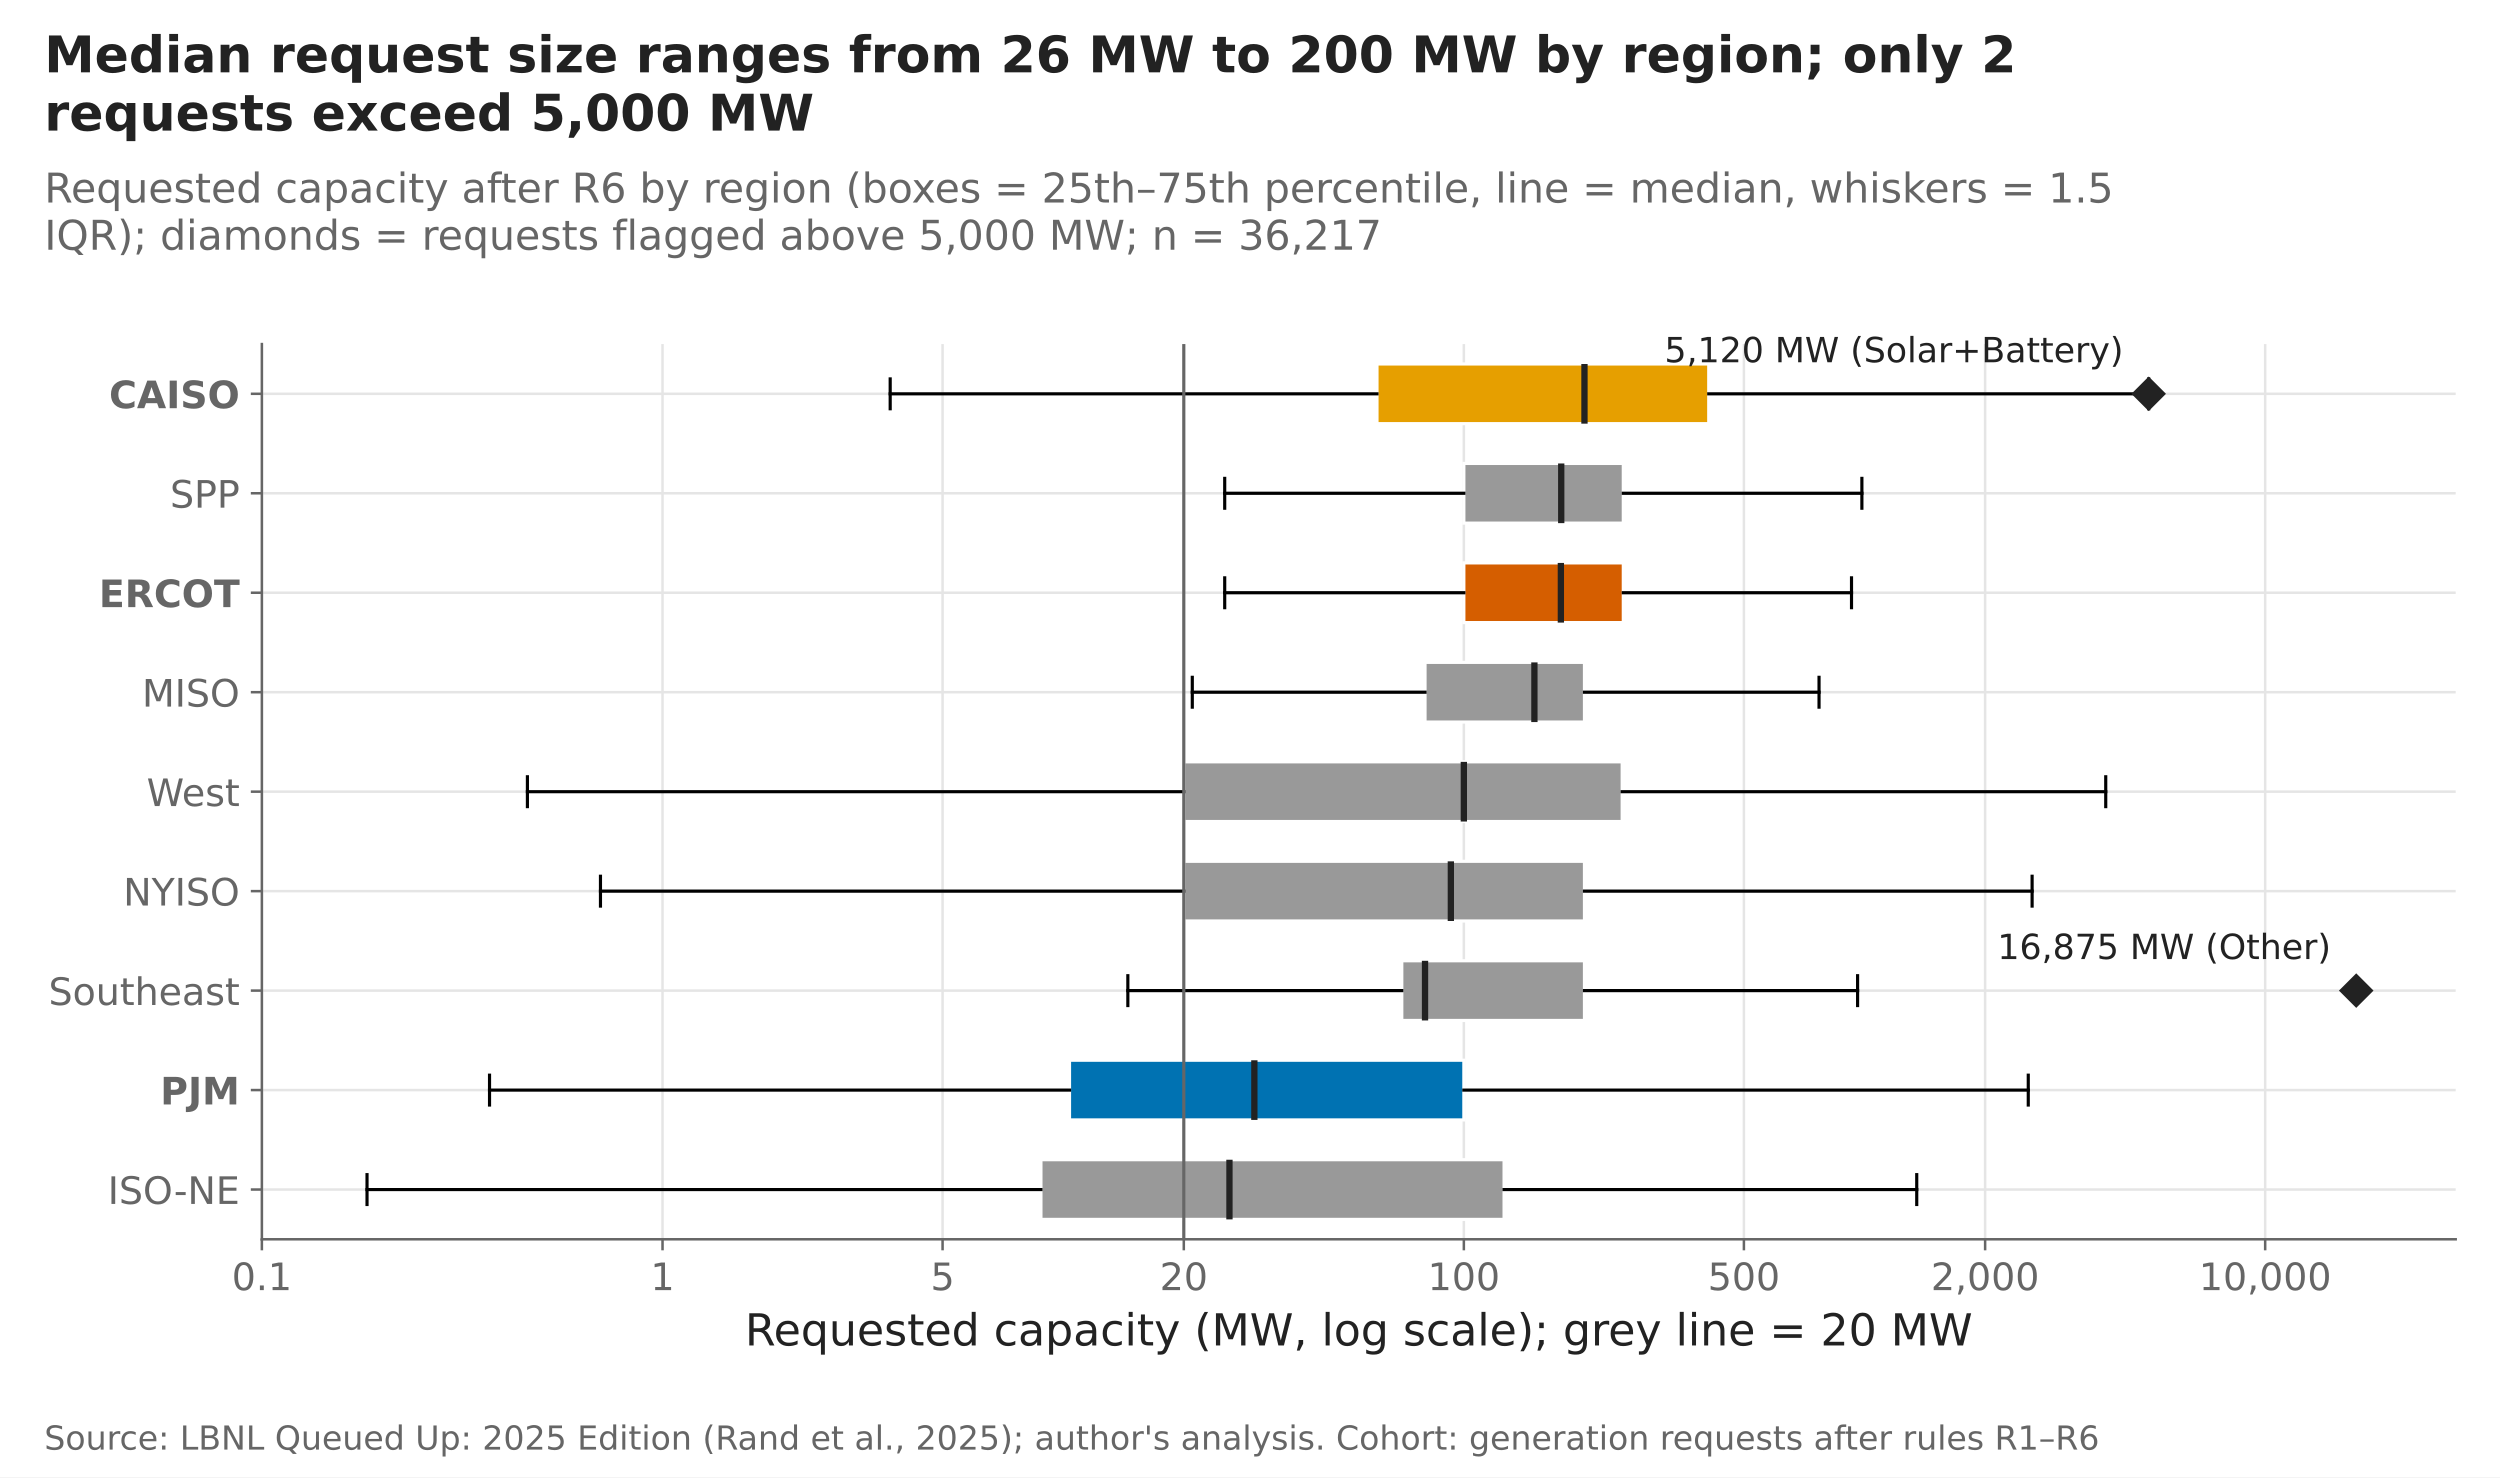
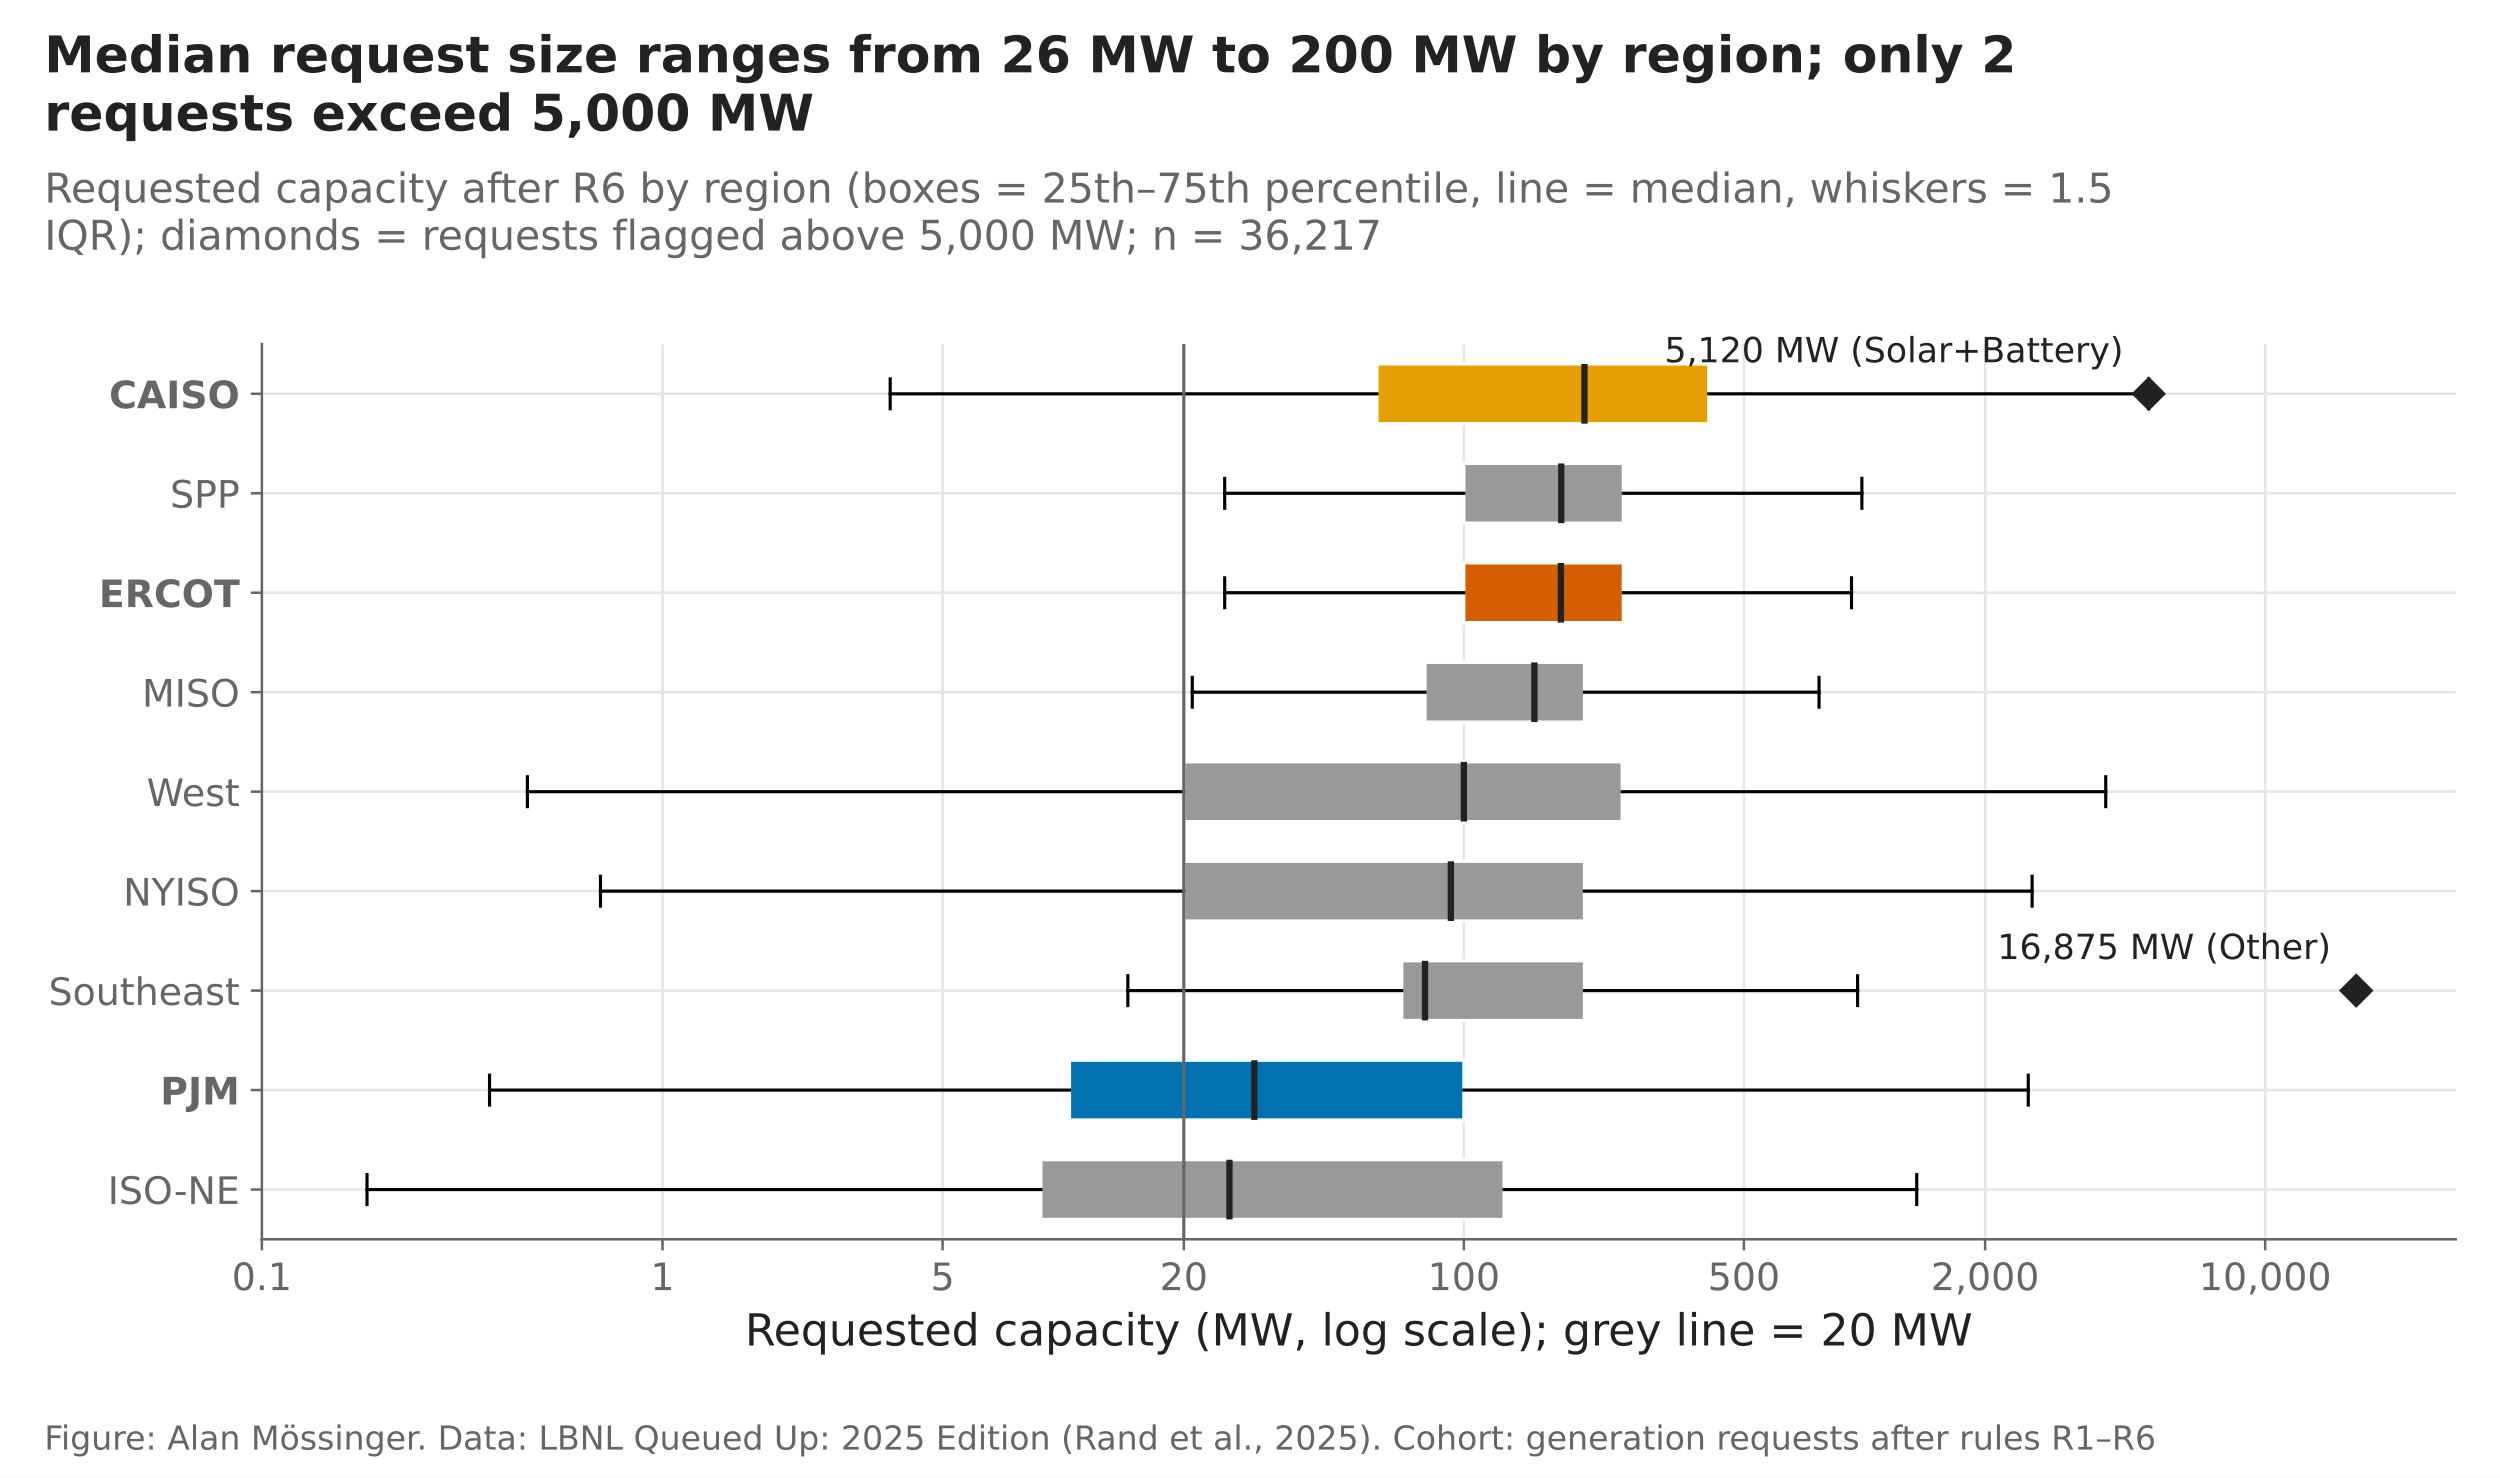
<svg xmlns="http://www.w3.org/2000/svg" xmlns:xlink="http://www.w3.org/1999/xlink" width="792pt" height="468pt" viewBox="0 0 792 468" version="1.1">
  <defs>
    <style type="text/css">*{stroke-linejoin: round; stroke-linecap: butt}</style>
  </defs>
  <g id="figure_1">
    <g id="patch_1">
      <path d="M 0 468  L 792 468  L 792 0  L 0 0  z " style="fill: #ffffff" />
    </g>
    <g id="axes_1">
      <g id="patch_2">
        <path d="M 82.96 392.603  L 777.96 392.603  L 777.96 109.004  L 82.96 109.004  z " style="fill: #ffffff" />
      </g>
      <g id="matplotlib.axis_1">
        <g id="xtick_1">
          <g id="line2d_1">
            <path d="M 82.96 392.603  L 82.96 109.004  " clip-path="url(#p43fc4541d3)" style="fill: none; stroke: #e5e5e5; stroke-width: 0.8; stroke-linecap: square" />
          </g>
          <g id="line2d_2">
            <defs>
              <path id="me00eba5936" d="M 0 0  L 0 3.5  " style="stroke: #666666; stroke-width: 0.8" />
            </defs>
            <g>
              <use xlink:href="#me00eba5936" x="82.96" y="392.603" style="fill: #666666; stroke: #666666; stroke-width: 0.8" />
            </g>
          </g>
          <g id="text_1">
            <text style="font-size: 12px; font-family: 'DejaVu Sans', 'Bitstream Vera Sans', 'Computer Modern Sans Serif', 'Lucida Grande', 'Verdana', 'Geneva', 'Lucid', 'Arial', 'Helvetica', 'Avant Garde', sans-serif; text-anchor: middle; fill: #666666" x="82.96" y="408.72" transform="rotate(-0 82.96 408.7202)">0.1</text>
          </g>
        </g>
        <g id="xtick_2">
          <g id="line2d_3">
            <path d="M 209.889 392.603  L 209.889 109.004  " clip-path="url(#p43fc4541d3)" style="fill: none; stroke: #e5e5e5; stroke-width: 0.8; stroke-linecap: square" />
          </g>
          <g id="line2d_4">
            <g>
              <use xlink:href="#me00eba5936" x="209.889" y="392.603" style="fill: #666666; stroke: #666666; stroke-width: 0.8" />
            </g>
          </g>
          <g id="text_2">
            <text style="font-size: 12px; font-family: 'DejaVu Sans', 'Bitstream Vera Sans', 'Computer Modern Sans Serif', 'Lucida Grande', 'Verdana', 'Geneva', 'Lucid', 'Arial', 'Helvetica', 'Avant Garde', sans-serif; text-anchor: middle; fill: #666666" x="209.889" y="408.72" transform="rotate(-0 209.8894 408.7202)">1</text>
          </g>
        </g>
        <g id="xtick_3">
          <g id="line2d_5">
            <path d="M 298.609 392.603  L 298.609 109.004  " clip-path="url(#p43fc4541d3)" style="fill: none; stroke: #e5e5e5; stroke-width: 0.8; stroke-linecap: square" />
          </g>
          <g id="line2d_6">
            <g>
              <use xlink:href="#me00eba5936" x="298.609" y="392.603" style="fill: #666666; stroke: #666666; stroke-width: 0.8" />
            </g>
          </g>
          <g id="text_3">
            <text style="font-size: 12px; font-family: 'DejaVu Sans', 'Bitstream Vera Sans', 'Computer Modern Sans Serif', 'Lucida Grande', 'Verdana', 'Geneva', 'Lucid', 'Arial', 'Helvetica', 'Avant Garde', sans-serif; text-anchor: middle; fill: #666666" x="298.609" y="408.72" transform="rotate(-0 298.6093 408.7202)">5</text>
          </g>
        </g>
        <g id="xtick_4">
          <g id="line2d_7">
            <path d="M 375.028 392.603  L 375.028 109.004  " clip-path="url(#p43fc4541d3)" style="fill: none; stroke: #e5e5e5; stroke-width: 0.8; stroke-linecap: square" />
          </g>
          <g id="line2d_8">
            <g>
              <use xlink:href="#me00eba5936" x="375.028" y="392.603" style="fill: #666666; stroke: #666666; stroke-width: 0.8" />
            </g>
          </g>
          <g id="text_4">
            <text style="font-size: 12px; font-family: 'DejaVu Sans', 'Bitstream Vera Sans', 'Computer Modern Sans Serif', 'Lucida Grande', 'Verdana', 'Geneva', 'Lucid', 'Arial', 'Helvetica', 'Avant Garde', sans-serif; text-anchor: middle; fill: #666666" x="375.028" y="408.72" transform="rotate(-0 375.0284 408.7202)">20</text>
          </g>
        </g>
        <g id="xtick_5">
          <g id="line2d_9">
            <path d="M 463.748 392.603  L 463.748 109.004  " clip-path="url(#p43fc4541d3)" style="fill: none; stroke: #e5e5e5; stroke-width: 0.8; stroke-linecap: square" />
          </g>
          <g id="line2d_10">
            <g>
              <use xlink:href="#me00eba5936" x="463.748" y="392.603" style="fill: #666666; stroke: #666666; stroke-width: 0.8" />
            </g>
          </g>
          <g id="text_5">
            <text style="font-size: 12px; font-family: 'DejaVu Sans', 'Bitstream Vera Sans', 'Computer Modern Sans Serif', 'Lucida Grande', 'Verdana', 'Geneva', 'Lucid', 'Arial', 'Helvetica', 'Avant Garde', sans-serif; text-anchor: middle; fill: #666666" x="463.748" y="408.72" transform="rotate(-0 463.7483 408.7202)">100</text>
          </g>
        </g>
        <g id="xtick_6">
          <g id="line2d_11">
            <path d="M 552.468 392.603  L 552.468 109.004  " clip-path="url(#p43fc4541d3)" style="fill: none; stroke: #e5e5e5; stroke-width: 0.8; stroke-linecap: square" />
          </g>
          <g id="line2d_12">
            <g>
              <use xlink:href="#me00eba5936" x="552.468" y="392.603" style="fill: #666666; stroke: #666666; stroke-width: 0.8" />
            </g>
          </g>
          <g id="text_6">
            <text style="font-size: 12px; font-family: 'DejaVu Sans', 'Bitstream Vera Sans', 'Computer Modern Sans Serif', 'Lucida Grande', 'Verdana', 'Geneva', 'Lucid', 'Arial', 'Helvetica', 'Avant Garde', sans-serif; text-anchor: middle; fill: #666666" x="552.468" y="408.72" transform="rotate(-0 552.4682 408.7202)">500</text>
          </g>
        </g>
        <g id="xtick_7">
          <g id="line2d_13">
            <path d="M 628.887 392.603  L 628.887 109.004  " clip-path="url(#p43fc4541d3)" style="fill: none; stroke: #e5e5e5; stroke-width: 0.8; stroke-linecap: square" />
          </g>
          <g id="line2d_14">
            <g>
              <use xlink:href="#me00eba5936" x="628.887" y="392.603" style="fill: #666666; stroke: #666666; stroke-width: 0.8" />
            </g>
          </g>
          <g id="text_7">
            <text style="font-size: 12px; font-family: 'DejaVu Sans', 'Bitstream Vera Sans', 'Computer Modern Sans Serif', 'Lucida Grande', 'Verdana', 'Geneva', 'Lucid', 'Arial', 'Helvetica', 'Avant Garde', sans-serif; text-anchor: middle; fill: #666666" x="628.887" y="408.72" transform="rotate(-0 628.8873 408.7202)">2,000</text>
          </g>
        </g>
        <g id="xtick_8">
          <g id="line2d_15">
            <path d="M 717.607 392.603  L 717.607 109.004  " clip-path="url(#p43fc4541d3)" style="fill: none; stroke: #e5e5e5; stroke-width: 0.8; stroke-linecap: square" />
          </g>
          <g id="line2d_16">
            <g>
              <use xlink:href="#me00eba5936" x="717.607" y="392.603" style="fill: #666666; stroke: #666666; stroke-width: 0.8" />
            </g>
          </g>
          <g id="text_8">
            <text style="font-size: 12px; font-family: 'DejaVu Sans', 'Bitstream Vera Sans', 'Computer Modern Sans Serif', 'Lucida Grande', 'Verdana', 'Geneva', 'Lucid', 'Arial', 'Helvetica', 'Avant Garde', sans-serif; text-anchor: middle; fill: #666666" x="717.607" y="408.72" transform="rotate(-0 717.6072 408.7202)">10,000</text>
          </g>
        </g>
        <g id="text_9">
          <text style="font-size: 14px; font-family: 'DejaVu Sans', 'Bitstream Vera Sans', 'Computer Modern Sans Serif', 'Lucida Grande', 'Verdana', 'Geneva', 'Lucid', 'Arial', 'Helvetica', 'Avant Garde', sans-serif; text-anchor: middle; fill: #222222" x="430.46" y="426.241" transform="rotate(-0 430.46 426.2408)">Requested capacity (MW, log scale); grey line = 20 MW</text>
        </g>
      </g>
      <g id="matplotlib.axis_2">
        <g id="ytick_1">
          <g id="line2d_17">
            <path d="M 82.96 376.848  L 777.96 376.848  " clip-path="url(#p43fc4541d3)" style="fill: none; stroke: #e5e5e5; stroke-width: 0.8; stroke-linecap: square" />
          </g>
          <g id="line2d_18">
            <defs>
              <path id="mce5acbc380" d="M 0 0  L -3.5 0  " style="stroke: #666666; stroke-width: 0.8" />
            </defs>
            <g>
              <use xlink:href="#mce5acbc380" x="82.96" y="376.848" style="fill: #666666; stroke: #666666; stroke-width: 0.8" />
            </g>
          </g>
          <g id="text_10">
            <text style="font-size: 12px; font-family: 'DejaVu Sans', 'Bitstream Vera Sans', 'Computer Modern Sans Serif', 'Lucida Grande', 'Verdana', 'Geneva', 'Lucid', 'Arial', 'Helvetica', 'Avant Garde', sans-serif; text-anchor: end; fill: #666666" x="75.96" y="381.406" transform="rotate(-0 75.96 381.4061)">ISO-NE</text>
          </g>
        </g>
        <g id="ytick_2">
          <g id="line2d_19">
            <path d="M 82.96 345.337  L 777.96 345.337  " clip-path="url(#p43fc4541d3)" style="fill: none; stroke: #e5e5e5; stroke-width: 0.8; stroke-linecap: square" />
          </g>
          <g id="line2d_20">
            <g>
              <use xlink:href="#mce5acbc380" x="82.96" y="345.337" style="fill: #666666; stroke: #666666; stroke-width: 0.8" />
            </g>
          </g>
          <g id="text_11">
            <text style="font-weight: 700; font-size: 12px; font-family: 'DejaVu Sans', 'Bitstream Vera Sans', 'Computer Modern Sans Serif', 'Lucida Grande', 'Verdana', 'Geneva', 'Lucid', 'Arial', 'Helvetica', 'Avant Garde', sans-serif; text-anchor: end; fill: #666666" x="75.96" y="349.895" transform="rotate(-0 75.96 349.8951)">PJM</text>
          </g>
        </g>
        <g id="ytick_3">
          <g id="line2d_21">
            <path d="M 82.96 313.825  L 777.96 313.825  " clip-path="url(#p43fc4541d3)" style="fill: none; stroke: #e5e5e5; stroke-width: 0.8; stroke-linecap: square" />
          </g>
          <g id="line2d_22">
            <g>
              <use xlink:href="#mce5acbc380" x="82.96" y="313.825" style="fill: #666666; stroke: #666666; stroke-width: 0.8" />
            </g>
          </g>
          <g id="text_12">
            <text style="font-size: 12px; font-family: 'DejaVu Sans', 'Bitstream Vera Sans', 'Computer Modern Sans Serif', 'Lucida Grande', 'Verdana', 'Geneva', 'Lucid', 'Arial', 'Helvetica', 'Avant Garde', sans-serif; text-anchor: end; fill: #666666" x="75.96" y="318.385" transform="rotate(-0 75.96 318.3846)">Southeast</text>
          </g>
        </g>
        <g id="ytick_4">
          <g id="line2d_23">
            <path d="M 82.96 282.315  L 777.96 282.315  " clip-path="url(#p43fc4541d3)" style="fill: none; stroke: #e5e5e5; stroke-width: 0.8; stroke-linecap: square" />
          </g>
          <g id="line2d_24">
            <g>
              <use xlink:href="#mce5acbc380" x="82.96" y="282.315" style="fill: #666666; stroke: #666666; stroke-width: 0.8" />
            </g>
          </g>
          <g id="text_13">
            <text style="font-size: 12px; font-family: 'DejaVu Sans', 'Bitstream Vera Sans', 'Computer Modern Sans Serif', 'Lucida Grande', 'Verdana', 'Geneva', 'Lucid', 'Arial', 'Helvetica', 'Avant Garde', sans-serif; text-anchor: end; fill: #666666" x="75.96" y="286.873" transform="rotate(-0 75.96 286.8731)">NYISO</text>
          </g>
        </g>
        <g id="ytick_5">
          <g id="line2d_25">
            <path d="M 82.96 250.804  L 777.96 250.804  " clip-path="url(#p43fc4541d3)" style="fill: none; stroke: #e5e5e5; stroke-width: 0.8; stroke-linecap: square" />
          </g>
          <g id="line2d_26">
            <g>
              <use xlink:href="#mce5acbc380" x="82.96" y="250.804" style="fill: #666666; stroke: #666666; stroke-width: 0.8" />
            </g>
          </g>
          <g id="text_14">
            <text style="font-size: 12px; font-family: 'DejaVu Sans', 'Bitstream Vera Sans', 'Computer Modern Sans Serif', 'Lucida Grande', 'Verdana', 'Geneva', 'Lucid', 'Arial', 'Helvetica', 'Avant Garde', sans-serif; text-anchor: end; fill: #666666" x="75.96" y="255.362" transform="rotate(-0 75.96 255.3621)">West</text>
          </g>
        </g>
        <g id="ytick_6">
          <g id="line2d_27">
            <path d="M 82.96 219.292  L 777.96 219.292  " clip-path="url(#p43fc4541d3)" style="fill: none; stroke: #e5e5e5; stroke-width: 0.8; stroke-linecap: square" />
          </g>
          <g id="line2d_28">
            <g>
              <use xlink:href="#mce5acbc380" x="82.96" y="219.292" style="fill: #666666; stroke: #666666; stroke-width: 0.8" />
            </g>
          </g>
          <g id="text_15">
            <text style="font-size: 12px; font-family: 'DejaVu Sans', 'Bitstream Vera Sans', 'Computer Modern Sans Serif', 'Lucida Grande', 'Verdana', 'Geneva', 'Lucid', 'Arial', 'Helvetica', 'Avant Garde', sans-serif; text-anchor: end; fill: #666666" x="75.96" y="223.851" transform="rotate(-0 75.96 223.8511)">MISO</text>
          </g>
        </g>
        <g id="ytick_7">
          <g id="line2d_29">
            <path d="M 82.96 187.781  L 777.96 187.781  " clip-path="url(#p43fc4541d3)" style="fill: none; stroke: #e5e5e5; stroke-width: 0.8; stroke-linecap: square" />
          </g>
          <g id="line2d_30">
            <g>
              <use xlink:href="#mce5acbc380" x="82.96" y="187.781" style="fill: #666666; stroke: #666666; stroke-width: 0.8" />
            </g>
          </g>
          <g id="text_16">
            <text style="font-weight: 700; font-size: 12px; font-family: 'DejaVu Sans', 'Bitstream Vera Sans', 'Computer Modern Sans Serif', 'Lucida Grande', 'Verdana', 'Geneva', 'Lucid', 'Arial', 'Helvetica', 'Avant Garde', sans-serif; text-anchor: end; fill: #666666" x="75.96" y="192.34" transform="rotate(-0 75.96 192.3401)">ERCOT</text>
          </g>
        </g>
        <g id="ytick_8">
          <g id="line2d_31">
            <path d="M 82.96 156.27  L 777.96 156.27  " clip-path="url(#p43fc4541d3)" style="fill: none; stroke: #e5e5e5; stroke-width: 0.8; stroke-linecap: square" />
          </g>
          <g id="line2d_32">
            <g>
              <use xlink:href="#mce5acbc380" x="82.96" y="156.27" style="fill: #666666; stroke: #666666; stroke-width: 0.8" />
            </g>
          </g>
          <g id="text_17">
            <text style="font-size: 12px; font-family: 'DejaVu Sans', 'Bitstream Vera Sans', 'Computer Modern Sans Serif', 'Lucida Grande', 'Verdana', 'Geneva', 'Lucid', 'Arial', 'Helvetica', 'Avant Garde', sans-serif; text-anchor: end; fill: #666666" x="75.96" y="160.829" transform="rotate(-0 75.96 160.8291)">SPP</text>
          </g>
        </g>
        <g id="ytick_9">
          <g id="line2d_33">
            <path d="M 82.96 124.76  L 777.96 124.76  " clip-path="url(#p43fc4541d3)" style="fill: none; stroke: #e5e5e5; stroke-width: 0.8; stroke-linecap: square" />
          </g>
          <g id="line2d_34">
            <g>
              <use xlink:href="#mce5acbc380" x="82.96" y="124.76" style="fill: #666666; stroke: #666666; stroke-width: 0.8" />
            </g>
          </g>
          <g id="text_18">
            <text style="font-weight: 700; font-size: 12px; font-family: 'DejaVu Sans', 'Bitstream Vera Sans', 'Computer Modern Sans Serif', 'Lucida Grande', 'Verdana', 'Geneva', 'Lucid', 'Arial', 'Helvetica', 'Avant Garde', sans-serif; text-anchor: end; fill: #666666" x="75.96" y="129.318" transform="rotate(-0 75.96 129.3181)">CAISO</text>
          </g>
        </g>
      </g>
      <g id="patch_3">
        <path d="M 329.769 386.301  L 329.769 367.394  L 476.488 367.394  L 476.488 386.301  L 329.769 386.301  z " clip-path="url(#p43fc4541d3)" style="fill: #999999; stroke: #ffffff; stroke-linejoin: miter" />
      </g>
      <g id="line2d_35">
        <path d="M 329.769 376.848  L 116.273 376.848  " clip-path="url(#p43fc4541d3)" style="fill: none; stroke: #000000; stroke-linecap: square" />
      </g>
      <g id="line2d_36">
        <path d="M 476.488 376.848  L 607.221 376.848  " clip-path="url(#p43fc4541d3)" style="fill: none; stroke: #000000; stroke-linecap: square" />
      </g>
      <g id="line2d_37">
        <path d="M 116.273 381.574  L 116.273 372.121  " clip-path="url(#p43fc4541d3)" style="fill: none; stroke: #000000; stroke-linecap: square" />
      </g>
      <g id="line2d_38">
        <path d="M 607.221 381.574  L 607.221 372.121  " clip-path="url(#p43fc4541d3)" style="fill: none; stroke: #000000; stroke-linecap: square" />
      </g>
      <g id="patch_4">
        <path d="M 338.821 354.79  L 338.821 335.883  L 463.748 335.883  L 463.748 354.79  L 338.821 354.79  z " clip-path="url(#p43fc4541d3)" style="fill: #0072b2; stroke: #ffffff; stroke-linejoin: miter" />
      </g>
      <g id="line2d_39">
        <path d="M 338.821 345.337  L 155.082 345.337  " clip-path="url(#p43fc4541d3)" style="fill: none; stroke: #000000; stroke-linecap: square" />
      </g>
      <g id="line2d_40">
        <path d="M 463.748 345.337  L 642.554 345.337  " clip-path="url(#p43fc4541d3)" style="fill: none; stroke: #000000; stroke-linecap: square" />
      </g>
      <g id="line2d_41">
        <path d="M 155.082 350.063  L 155.082 340.61  " clip-path="url(#p43fc4541d3)" style="fill: none; stroke: #000000; stroke-linecap: square" />
      </g>
      <g id="line2d_42">
        <path d="M 642.554 350.063  L 642.554 340.61  " clip-path="url(#p43fc4541d3)" style="fill: none; stroke: #000000; stroke-linecap: square" />
      </g>
      <g id="patch_5">
        <path d="M 444.087 323.279  L 444.087 304.372  L 501.958 304.372  L 501.958 323.279  L 444.087 323.279  z " clip-path="url(#p43fc4541d3)" style="fill: #999999; stroke: #ffffff; stroke-linejoin: miter" />
      </g>
      <g id="line2d_43">
        <path d="M 444.087 313.825  L 357.301 313.825  " clip-path="url(#p43fc4541d3)" style="fill: none; stroke: #000000; stroke-linecap: square" />
      </g>
      <g id="line2d_44">
        <path d="M 501.958 313.825  L 588.485 313.825  " clip-path="url(#p43fc4541d3)" style="fill: none; stroke: #000000; stroke-linecap: square" />
      </g>
      <g id="line2d_45">
        <path d="M 357.301 318.552  L 357.301 309.099  " clip-path="url(#p43fc4541d3)" style="fill: none; stroke: #000000; stroke-linecap: square" />
      </g>
      <g id="line2d_46">
        <path d="M 588.485 318.552  L 588.485 309.099  " clip-path="url(#p43fc4541d3)" style="fill: none; stroke: #000000; stroke-linecap: square" />
      </g>
      <g id="patch_6">
        <path d="M 375.028 291.768  L 375.028 272.861  L 501.958 272.861  L 501.958 291.768  L 375.028 291.768  z " clip-path="url(#p43fc4541d3)" style="fill: #999999; stroke: #ffffff; stroke-linejoin: miter" />
      </g>
      <g id="line2d_47">
        <path d="M 375.028 282.315  L 190.228 282.315  " clip-path="url(#p43fc4541d3)" style="fill: none; stroke: #000000; stroke-linecap: square" />
      </g>
      <g id="line2d_48">
        <path d="M 501.958 282.315  L 643.772 282.315  " clip-path="url(#p43fc4541d3)" style="fill: none; stroke: #000000; stroke-linecap: square" />
      </g>
      <g id="line2d_49">
        <path d="M 190.228 287.041  L 190.228 277.588  " clip-path="url(#p43fc4541d3)" style="fill: none; stroke: #000000; stroke-linecap: square" />
      </g>
      <g id="line2d_50">
        <path d="M 643.772 287.041  L 643.772 277.588  " clip-path="url(#p43fc4541d3)" style="fill: none; stroke: #000000; stroke-linecap: square" />
      </g>
      <g id="patch_7">
        <path d="M 375.028 260.257  L 375.028 241.35  L 513.905 241.35  L 513.905 260.257  L 375.028 260.257  z " clip-path="url(#p43fc4541d3)" style="fill: #999999; stroke: #ffffff; stroke-linejoin: miter" />
      </g>
      <g id="line2d_51">
        <path d="M 375.028 250.804  L 167.083 250.804  " clip-path="url(#p43fc4541d3)" style="fill: none; stroke: #000000; stroke-linecap: square" />
      </g>
      <g id="line2d_52">
        <path d="M 513.905 250.804  L 667.097 250.804  " clip-path="url(#p43fc4541d3)" style="fill: none; stroke: #000000; stroke-linecap: square" />
      </g>
      <g id="line2d_53">
        <path d="M 167.083 255.53  L 167.083 246.077  " clip-path="url(#p43fc4541d3)" style="fill: none; stroke: #000000; stroke-linecap: square" />
      </g>
      <g id="line2d_54">
        <path d="M 667.097 255.53  L 667.097 246.077  " clip-path="url(#p43fc4541d3)" style="fill: none; stroke: #000000; stroke-linecap: square" />
      </g>
      <g id="patch_8">
        <path d="M 451.448 228.746  L 451.448 209.839  L 501.958 209.839  L 501.958 228.746  L 451.448 228.746  z " clip-path="url(#p43fc4541d3)" style="fill: #999999; stroke: #ffffff; stroke-linejoin: miter" />
      </g>
      <g id="line2d_55">
        <path d="M 451.448 219.292  L 377.718 219.292  " clip-path="url(#p43fc4541d3)" style="fill: none; stroke: #000000; stroke-linecap: square" />
      </g>
      <g id="line2d_56">
        <path d="M 501.958 219.292  L 576.27 219.292  " clip-path="url(#p43fc4541d3)" style="fill: none; stroke: #000000; stroke-linecap: square" />
      </g>
      <g id="line2d_57">
        <path d="M 377.718 224.019  L 377.718 214.566  " clip-path="url(#p43fc4541d3)" style="fill: none; stroke: #000000; stroke-linecap: square" />
      </g>
      <g id="line2d_58">
        <path d="M 576.27 224.019  L 576.27 214.566  " clip-path="url(#p43fc4541d3)" style="fill: none; stroke: #000000; stroke-linecap: square" />
      </g>
      <g id="patch_9">
        <path d="M 463.748 197.235  L 463.748 178.328  L 514.259 178.328  L 514.259 197.235  L 463.748 197.235  z " clip-path="url(#p43fc4541d3)" style="fill: #d55e00; stroke: #ffffff; stroke-linejoin: miter" />
      </g>
      <g id="line2d_59">
        <path d="M 463.748 187.781  L 387.987 187.781  " clip-path="url(#p43fc4541d3)" style="fill: none; stroke: #000000; stroke-linecap: square" />
      </g>
      <g id="line2d_60">
        <path d="M 514.259 187.781  L 586.559 187.781  " clip-path="url(#p43fc4541d3)" style="fill: none; stroke: #000000; stroke-linecap: square" />
      </g>
      <g id="line2d_61">
        <path d="M 387.987 192.508  L 387.987 183.055  " clip-path="url(#p43fc4541d3)" style="fill: none; stroke: #000000; stroke-linecap: square" />
      </g>
      <g id="line2d_62">
        <path d="M 586.559 192.508  L 586.559 183.055  " clip-path="url(#p43fc4541d3)" style="fill: none; stroke: #000000; stroke-linecap: square" />
      </g>
      <g id="patch_10">
        <path d="M 463.748 165.724  L 463.748 146.817  L 514.259 146.817  L 514.259 165.724  L 463.748 165.724  z " clip-path="url(#p43fc4541d3)" style="fill: #999999; stroke: #ffffff; stroke-linejoin: miter" />
      </g>
      <g id="line2d_63">
        <path d="M 463.748 156.27  L 387.987 156.27  " clip-path="url(#p43fc4541d3)" style="fill: none; stroke: #000000; stroke-linecap: square" />
      </g>
      <g id="line2d_64">
        <path d="M 514.259 156.27  L 589.845 156.27  " clip-path="url(#p43fc4541d3)" style="fill: none; stroke: #000000; stroke-linecap: square" />
      </g>
      <g id="line2d_65">
        <path d="M 387.987 160.997  L 387.987 151.544  " clip-path="url(#p43fc4541d3)" style="fill: none; stroke: #000000; stroke-linecap: square" />
      </g>
      <g id="line2d_66">
        <path d="M 589.845 160.997  L 589.845 151.544  " clip-path="url(#p43fc4541d3)" style="fill: none; stroke: #000000; stroke-linecap: square" />
      </g>
      <g id="patch_11">
        <path d="M 436.229 134.213  L 436.229 115.306  L 541.327 115.306  L 541.327 134.213  L 436.229 134.213  z " clip-path="url(#p43fc4541d3)" style="fill: #e69f00; stroke: #ffffff; stroke-linejoin: miter" />
      </g>
      <g id="line2d_67">
        <path d="M 436.229 124.76  L 282.011 124.76  " clip-path="url(#p43fc4541d3)" style="fill: none; stroke: #000000; stroke-linecap: square" />
      </g>
      <g id="line2d_68">
        <path d="M 541.327 124.76  L 680.705 124.76  " clip-path="url(#p43fc4541d3)" style="fill: none; stroke: #000000; stroke-linecap: square" />
      </g>
      <g id="line2d_69">
        <path d="M 282.011 129.486  L 282.011 120.033  " clip-path="url(#p43fc4541d3)" style="fill: none; stroke: #000000; stroke-linecap: square" />
      </g>
      <g id="line2d_70">
        <path d="M 680.705 129.486  L 680.705 120.033  " clip-path="url(#p43fc4541d3)" style="fill: none; stroke: #000000; stroke-linecap: square" />
      </g>
      <g id="line2d_71">
        <path d="M 375.028 392.603  L 375.028 109.004  " clip-path="url(#p43fc4541d3)" style="fill: none; stroke: #666666; stroke-linecap: square" />
      </g>
      <g id="line2d_72">
        <path d="M 389.491 386.301  L 389.491 367.394  " clip-path="url(#p43fc4541d3)" style="fill: none; stroke: #222222; stroke-width: 2" />
      </g>
      <g id="line2d_73">
        <path d="M 397.38 354.79  L 397.38 335.883  " clip-path="url(#p43fc4541d3)" style="fill: none; stroke: #222222; stroke-width: 2" />
      </g>
      <g id="line2d_74">
        <path d="M 451.448 323.279  L 451.448 304.372  " clip-path="url(#p43fc4541d3)" style="fill: none; stroke: #222222; stroke-width: 2" />
      </g>
      <g id="line2d_75">
        <path d="M 459.629 291.768  L 459.629 272.861  " clip-path="url(#p43fc4541d3)" style="fill: none; stroke: #222222; stroke-width: 2" />
      </g>
      <g id="line2d_76">
        <path d="M 463.748 260.257  L 463.748 241.35  " clip-path="url(#p43fc4541d3)" style="fill: none; stroke: #222222; stroke-width: 2" />
      </g>
      <g id="line2d_77">
        <path d="M 486.099 228.746  L 486.099 209.839  " clip-path="url(#p43fc4541d3)" style="fill: none; stroke: #222222; stroke-width: 2" />
      </g>
      <g id="line2d_78">
        <path d="M 494.483 197.235  L 494.483 178.328  " clip-path="url(#p43fc4541d3)" style="fill: none; stroke: #222222; stroke-width: 2" />
      </g>
      <g id="line2d_79">
        <path d="M 494.597 165.724  L 494.597 146.817  " clip-path="url(#p43fc4541d3)" style="fill: none; stroke: #222222; stroke-width: 2" />
      </g>
      <g id="line2d_80">
        <path d="M 501.958 134.213  L 501.958 115.306  " clip-path="url(#p43fc4541d3)" style="fill: none; stroke: #222222; stroke-width: 2" />
      </g>
      <g id="patch_12">
        <path d="M 82.96 392.603  L 82.96 109.004  " style="fill: none; stroke: #666666; stroke-width: 0.8; stroke-linejoin: miter; stroke-linecap: square" />
      </g>
      <g id="patch_13">
        <path d="M 82.96 392.603  L 777.96 392.603  " style="fill: none; stroke: #666666; stroke-width: 0.8; stroke-linejoin: miter; stroke-linecap: square" />
      </g>
      <g id="PathCollection_1">
        <defs>
          <path id="m29f3a7e4dc" d="M 0 5.477  L 5.477 0  L 0 -5.477  L -5.477 0  z " />
        </defs>
        <g clip-path="url(#p43fc4541d3)">
          <use xlink:href="#m29f3a7e4dc" x="746.451" y="313.825" style="fill: #222222" />
          <use xlink:href="#m29f3a7e4dc" x="680.705" y="124.76" style="fill: #222222" />
        </g>
      </g>
      <g id="text_19">
        <text style="font-size: 11px; font-family: 'DejaVu Sans', 'Bitstream Vera Sans', 'Computer Modern Sans Serif', 'Lucida Grande', 'Verdana', 'Geneva', 'Lucid', 'Arial', 'Helvetica', 'Avant Garde', sans-serif; text-anchor: end; fill: #222222" x="738.451" y="303.825" transform="rotate(-0 738.4511 303.8255)">16,875 MW (Other)</text>
      </g>
      <g id="text_20">
        <text style="font-size: 11px; font-family: 'DejaVu Sans', 'Bitstream Vera Sans', 'Computer Modern Sans Serif', 'Lucida Grande', 'Verdana', 'Geneva', 'Lucid', 'Arial', 'Helvetica', 'Avant Garde', sans-serif; text-anchor: end; fill: #222222" x="672.705" y="114.76" transform="rotate(-0 672.705 114.7595)">5,120 MW (Solar+Battery)</text>
      </g>
    </g>
    <g id="text_21">
      <text style="font-weight: 700; font-size: 16px; font-family: 'DejaVu Sans', 'Bitstream Vera Sans', 'Computer Modern Sans Serif', 'Lucida Grande', 'Verdana', 'Geneva', 'Lucid', 'Arial', 'Helvetica', 'Avant Garde', sans-serif; fill: #222222" transform="translate(14.04 22.9125)">Median request size ranges from 26 MW to 200 MW by region; only 2</text>
      <text style="font-weight: 700; font-size: 16px; font-family: 'DejaVu Sans', 'Bitstream Vera Sans', 'Computer Modern Sans Serif', 'Lucida Grande', 'Verdana', 'Geneva', 'Lucid', 'Arial', 'Helvetica', 'Avant Garde', sans-serif; fill: #222222" transform="translate(14.04 41.375)">requests exceed 5,000 MW</text>
    </g>
    <g id="text_22">
      <text style="font-size: 13px; font-family: 'DejaVu Sans', 'Bitstream Vera Sans', 'Computer Modern Sans Serif', 'Lucida Grande', 'Verdana', 'Geneva', 'Lucid', 'Arial', 'Helvetica', 'Avant Garde', sans-serif; fill: #666666" transform="translate(14.04 64.16619)">Requested capacity after R6 by region (boxes = 25th–75th percentile, line = median, whiskers = 1.5</text>
      <text style="font-size: 13px; font-family: 'DejaVu Sans', 'Bitstream Vera Sans', 'Computer Modern Sans Serif', 'Lucida Grande', 'Verdana', 'Geneva', 'Lucid', 'Arial', 'Helvetica', 'Avant Garde', sans-serif; fill: #666666" transform="translate(14.04 79.11619)">IQR); diamonds = requests flagged above 5,000 MW; n = 36,217</text>
    </g>
    <g id="text_23">
-       <text style="font-size: 10.5px; font-family: 'DejaVu Sans', 'Bitstream Vera Sans', 'Computer Modern Sans Serif', 'Lucida Grande', 'Verdana', 'Geneva', 'Lucid', 'Arial', 'Helvetica', 'Avant Garde', sans-serif; text-anchor: start; fill: #666666" x="14.04" y="459.244" transform="rotate(-0 14.04 459.2438)">Source: LBNL Queued Up: 2025 Edition (Rand et al., 2025); author's analysis. Cohort: generation requests after rules R1–R6</text>
+       <text style="font-size: 10.5px; font-family: 'DejaVu Sans', 'Bitstream Vera Sans', 'Computer Modern Sans Serif', 'Lucida Grande', 'Verdana', 'Geneva', 'Lucid', 'Arial', 'Helvetica', 'Avant Garde', sans-serif; text-anchor: start; fill: #666666" x="14.04" y="459.244" transform="rotate(-0 14.04 459.2438)">Figure: Alan Mössinger. Data: LBNL Queued Up: 2025 Edition (Rand et al., 2025). Cohort: generation requests after rules R1–R6</text>
    </g>
  </g>
  <defs>
    <clipPath id="p43fc4541d3">
      <rect x="82.96" y="109.004" width="695" height="283.599" />
    </clipPath>
  </defs>
</svg>
